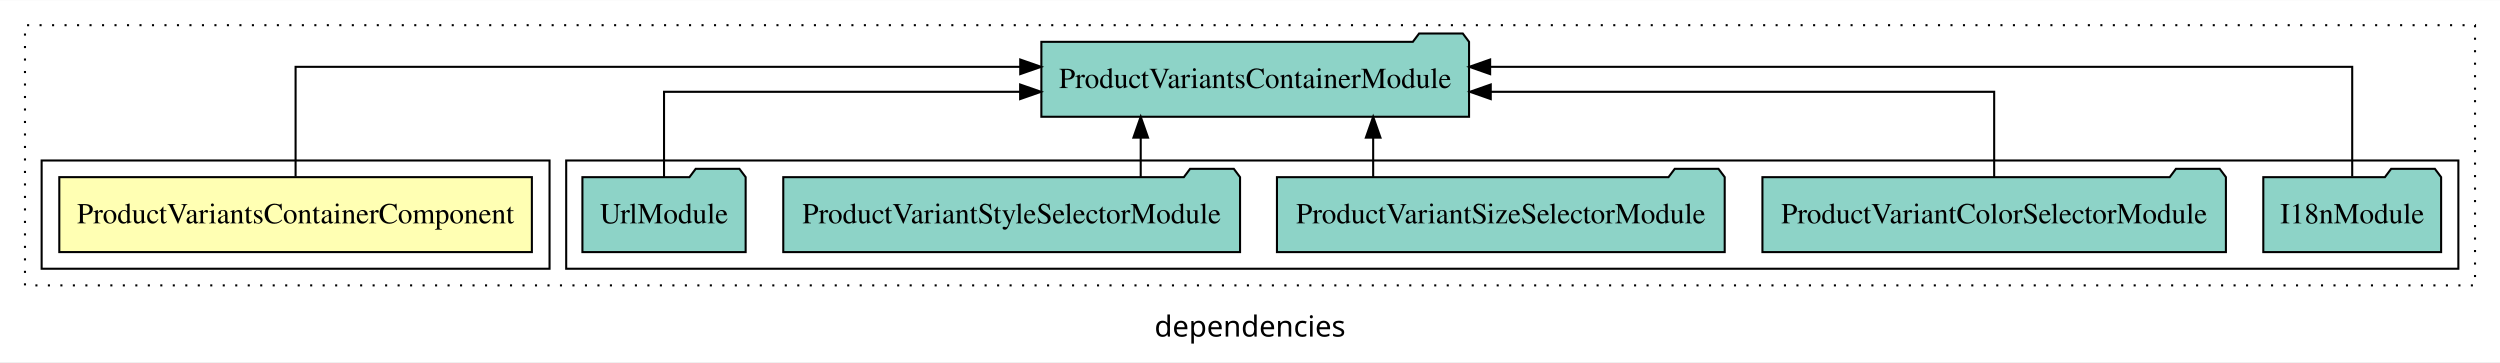
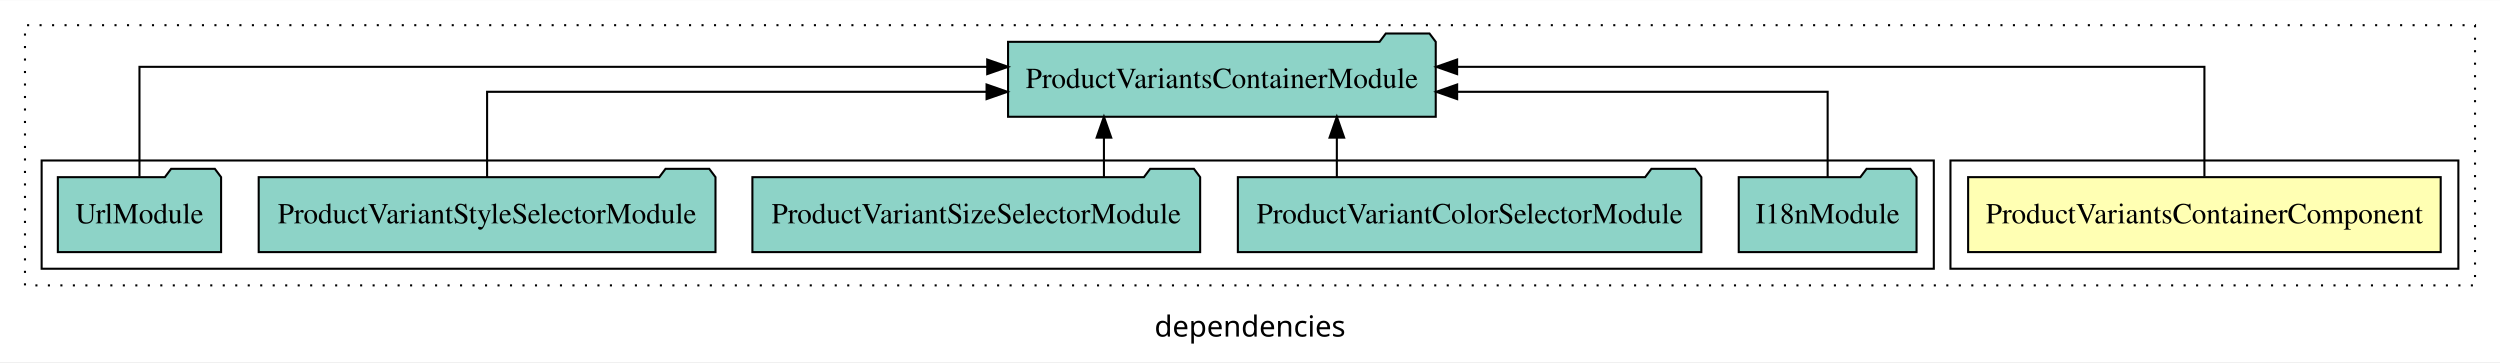
<svg xmlns="http://www.w3.org/2000/svg" width="1201pt" height="174pt" viewBox="0.00 0.00 1201.00 173.80">
  <g id="graph0" class="graph" transform="scale(1 1) rotate(0) translate(4 169.8)">
    <polygon fill="white" stroke="transparent" points="-4,4 -4,-169.8 1197,-169.8 1197,4 -4,4" />
    <text text-anchor="middle" x="596.5" y="-8.2" font-family="sans-serif" font-size="14.00">dependencies</text>
    <g id="clust1" class="cluster">
      <polygon fill="none" stroke="black" stroke-dasharray="1,5" points="8,-32.8 8,-157.8 1185,-157.8 1185,-32.8 8,-32.8" />
    </g>
+     <g id="clust2" class="cluster">
+       <polygon fill="none" stroke="black" points="933,-40.8 933,-92.8 1177,-92.8 1177,-40.8 933,-40.8" />
+     </g>
    <g id="clust4" class="cluster">
-       <polygon fill="none" stroke="black" points="268,-40.8 268,-92.8 1177,-92.8 1177,-40.8 268,-40.8" />
-     </g>
-     <g id="clust2" class="cluster">
-       <polygon fill="none" stroke="black" points="16,-40.8 16,-92.8 260,-92.8 260,-40.8 16,-40.8" />
+       <polygon fill="none" stroke="black" points="16,-40.8 16,-92.8 925,-92.8 925,-40.8 16,-40.8" />
    </g>
    <g id="node1" class="node">
-       <polygon fill="#ffffb3" stroke="black" points="251.51,-84.8 24.49,-84.8 24.49,-48.8 251.51,-48.8 251.51,-84.8" />
-       <text text-anchor="middle" x="138" y="-62.6" font-family="Times,serif" font-size="14.00">ProductVariantsContainerComponent</text>
+       <polygon fill="#ffffb3" stroke="black" points="1168.51,-84.8 941.49,-84.8 941.49,-48.8 1168.51,-48.8 1168.51,-84.8" />
+       <text text-anchor="middle" x="1055" y="-62.6" font-family="Times,serif" font-size="14.00">ProductVariantsContainerComponent</text>
    </g>
    <g id="node2" class="node">
-       <polygon fill="#8dd3c7" stroke="black" points="701.73,-149.8 698.73,-153.8 677.73,-153.8 674.73,-149.8 496.27,-149.8 496.27,-113.8 701.73,-113.8 701.73,-149.8" />
-       <text text-anchor="middle" x="599" y="-127.6" font-family="Times,serif" font-size="14.00">ProductVariantsContainerModule</text>
+       <polygon fill="#8dd3c7" stroke="black" points="685.73,-149.8 682.73,-153.8 661.73,-153.8 658.73,-149.8 480.27,-149.8 480.27,-113.8 685.73,-113.8 685.73,-149.8" />
+       <text text-anchor="middle" x="583" y="-127.6" font-family="Times,serif" font-size="14.00">ProductVariantsContainerModule</text>
    </g>
    <g id="edge1" class="edge">
-       <path fill="none" stroke="black" d="M138,-85.08C138,-106.12 138,-137.8 138,-137.8 138,-137.8 486.12,-137.8 486.12,-137.8" />
-       <polygon fill="black" stroke="black" points="486.12,-141.3 496.12,-137.8 486.12,-134.3 486.12,-141.3" />
+       <path fill="none" stroke="black" d="M1055,-85.08C1055,-106.12 1055,-137.8 1055,-137.8 1055,-137.8 696,-137.8 696,-137.8" />
+       <polygon fill="black" stroke="black" points="696,-134.3 686,-137.8 696,-141.3 696,-134.3" />
    </g>
    <g id="node3" class="node">
-       <polygon fill="#8dd3c7" stroke="black" points="1168.71,-84.8 1165.71,-88.8 1144.71,-88.8 1141.71,-84.8 1083.29,-84.8 1083.29,-48.8 1168.71,-48.8 1168.71,-84.8" />
-       <text text-anchor="middle" x="1126" y="-62.6" font-family="Times,serif" font-size="14.00">I18nModule</text>
+       <polygon fill="#8dd3c7" stroke="black" points="916.71,-84.8 913.71,-88.8 892.71,-88.8 889.71,-84.8 831.29,-84.8 831.29,-48.8 916.71,-48.8 916.71,-84.8" />
+       <text text-anchor="middle" x="874" y="-62.6" font-family="Times,serif" font-size="14.00">I18nModule</text>
    </g>
    <g id="edge2" class="edge">
-       <path fill="none" stroke="black" d="M1126,-85.08C1126,-106.12 1126,-137.8 1126,-137.8 1126,-137.8 711.86,-137.8 711.86,-137.8" />
-       <polygon fill="black" stroke="black" points="711.86,-134.3 701.86,-137.8 711.86,-141.3 711.86,-134.3" />
+       <path fill="none" stroke="black" d="M874,-84.82C874,-102.17 874,-125.8 874,-125.8 874,-125.8 696.01,-125.8 696.01,-125.8" />
+       <polygon fill="black" stroke="black" points="696.01,-122.3 686.01,-125.8 696.01,-129.3 696.01,-122.3" />
    </g>
    <g id="node4" class="node">
-       <polygon fill="#8dd3c7" stroke="black" points="1065.33,-84.8 1062.33,-88.8 1041.33,-88.8 1038.33,-84.8 842.67,-84.8 842.67,-48.8 1065.33,-48.8 1065.33,-84.8" />
-       <text text-anchor="middle" x="954" y="-62.6" font-family="Times,serif" font-size="14.00">ProductVariantColorSelectorModule</text>
+       <polygon fill="#8dd3c7" stroke="black" points="813.33,-84.8 810.33,-88.8 789.33,-88.8 786.33,-84.8 590.67,-84.8 590.67,-48.8 813.33,-48.8 813.33,-84.8" />
+       <text text-anchor="middle" x="702" y="-62.6" font-family="Times,serif" font-size="14.00">ProductVariantColorSelectorModule</text>
    </g>
    <g id="edge3" class="edge">
-       <path fill="none" stroke="black" d="M954,-84.82C954,-102.17 954,-125.8 954,-125.8 954,-125.8 712.16,-125.8 712.16,-125.8" />
-       <polygon fill="black" stroke="black" points="712.16,-122.3 702.16,-125.8 712.16,-129.3 712.16,-122.3" />
+       <path fill="none" stroke="black" d="M638.22,-84.91C638.22,-84.91 638.22,-103.79 638.22,-103.79" />
+       <polygon fill="black" stroke="black" points="634.72,-103.79 638.22,-113.79 641.72,-103.79 634.72,-103.79" />
    </g>
    <g id="node5" class="node">
-       <polygon fill="#8dd3c7" stroke="black" points="824.55,-84.8 821.55,-88.8 800.55,-88.8 797.55,-84.8 609.45,-84.8 609.45,-48.8 824.55,-48.8 824.55,-84.8" />
-       <text text-anchor="middle" x="717" y="-62.6" font-family="Times,serif" font-size="14.00">ProductVariantSizeSelectorModule</text>
+       <polygon fill="#8dd3c7" stroke="black" points="572.55,-84.8 569.55,-88.8 548.55,-88.8 545.55,-84.8 357.45,-84.8 357.45,-48.8 572.55,-48.8 572.55,-84.8" />
+       <text text-anchor="middle" x="465" y="-62.6" font-family="Times,serif" font-size="14.00">ProductVariantSizeSelectorModule</text>
    </g>
    <g id="edge4" class="edge">
-       <path fill="none" stroke="black" d="M655.67,-84.91C655.67,-84.91 655.67,-103.79 655.67,-103.79" />
-       <polygon fill="black" stroke="black" points="652.17,-103.79 655.67,-113.79 659.17,-103.79 652.17,-103.79" />
+       <path fill="none" stroke="black" d="M526.33,-84.91C526.33,-84.91 526.33,-103.79 526.33,-103.79" />
+       <polygon fill="black" stroke="black" points="522.83,-103.79 526.33,-113.79 529.83,-103.79 522.83,-103.79" />
    </g>
    <g id="node6" class="node">
-       <polygon fill="#8dd3c7" stroke="black" points="591.72,-84.8 588.72,-88.8 567.72,-88.8 564.72,-84.8 372.28,-84.8 372.28,-48.8 591.72,-48.8 591.72,-84.8" />
-       <text text-anchor="middle" x="482" y="-62.6" font-family="Times,serif" font-size="14.00">ProductVariantStyleSelectorModule</text>
+       <polygon fill="#8dd3c7" stroke="black" points="339.72,-84.8 336.72,-88.8 315.72,-88.8 312.72,-84.8 120.28,-84.8 120.28,-48.8 339.72,-48.8 339.72,-84.8" />
+       <text text-anchor="middle" x="230" y="-62.6" font-family="Times,serif" font-size="14.00">ProductVariantStyleSelectorModule</text>
    </g>
    <g id="edge5" class="edge">
-       <path fill="none" stroke="black" d="M544,-84.91C544,-84.91 544,-103.79 544,-103.79" />
-       <polygon fill="black" stroke="black" points="540.5,-103.79 544,-113.79 547.5,-103.79 540.5,-103.79" />
+       <path fill="none" stroke="black" d="M230,-84.82C230,-102.17 230,-125.8 230,-125.8 230,-125.8 469.95,-125.8 469.95,-125.8" />
+       <polygon fill="black" stroke="black" points="469.95,-129.3 479.95,-125.8 469.95,-122.3 469.95,-129.3" />
    </g>
    <g id="node7" class="node">
-       <polygon fill="#8dd3c7" stroke="black" points="354.21,-84.8 351.21,-88.8 330.21,-88.8 327.21,-84.8 275.79,-84.8 275.79,-48.8 354.21,-48.8 354.21,-84.8" />
-       <text text-anchor="middle" x="315" y="-62.6" font-family="Times,serif" font-size="14.00">UrlModule</text>
+       <polygon fill="#8dd3c7" stroke="black" points="102.21,-84.8 99.21,-88.8 78.21,-88.8 75.21,-84.8 23.79,-84.8 23.79,-48.8 102.21,-48.8 102.21,-84.8" />
+       <text text-anchor="middle" x="63" y="-62.6" font-family="Times,serif" font-size="14.00">UrlModule</text>
    </g>
    <g id="edge6" class="edge">
-       <path fill="none" stroke="black" d="M315,-84.82C315,-102.17 315,-125.8 315,-125.8 315,-125.8 486.07,-125.8 486.07,-125.8" />
-       <polygon fill="black" stroke="black" points="486.07,-129.3 496.07,-125.8 486.07,-122.3 486.07,-129.3" />
+       <path fill="none" stroke="black" d="M63,-85.08C63,-106.12 63,-137.8 63,-137.8 63,-137.8 470.26,-137.8 470.26,-137.8" />
+       <polygon fill="black" stroke="black" points="470.26,-141.3 480.26,-137.8 470.26,-134.3 470.26,-141.3" />
    </g>
  </g>
</svg>
